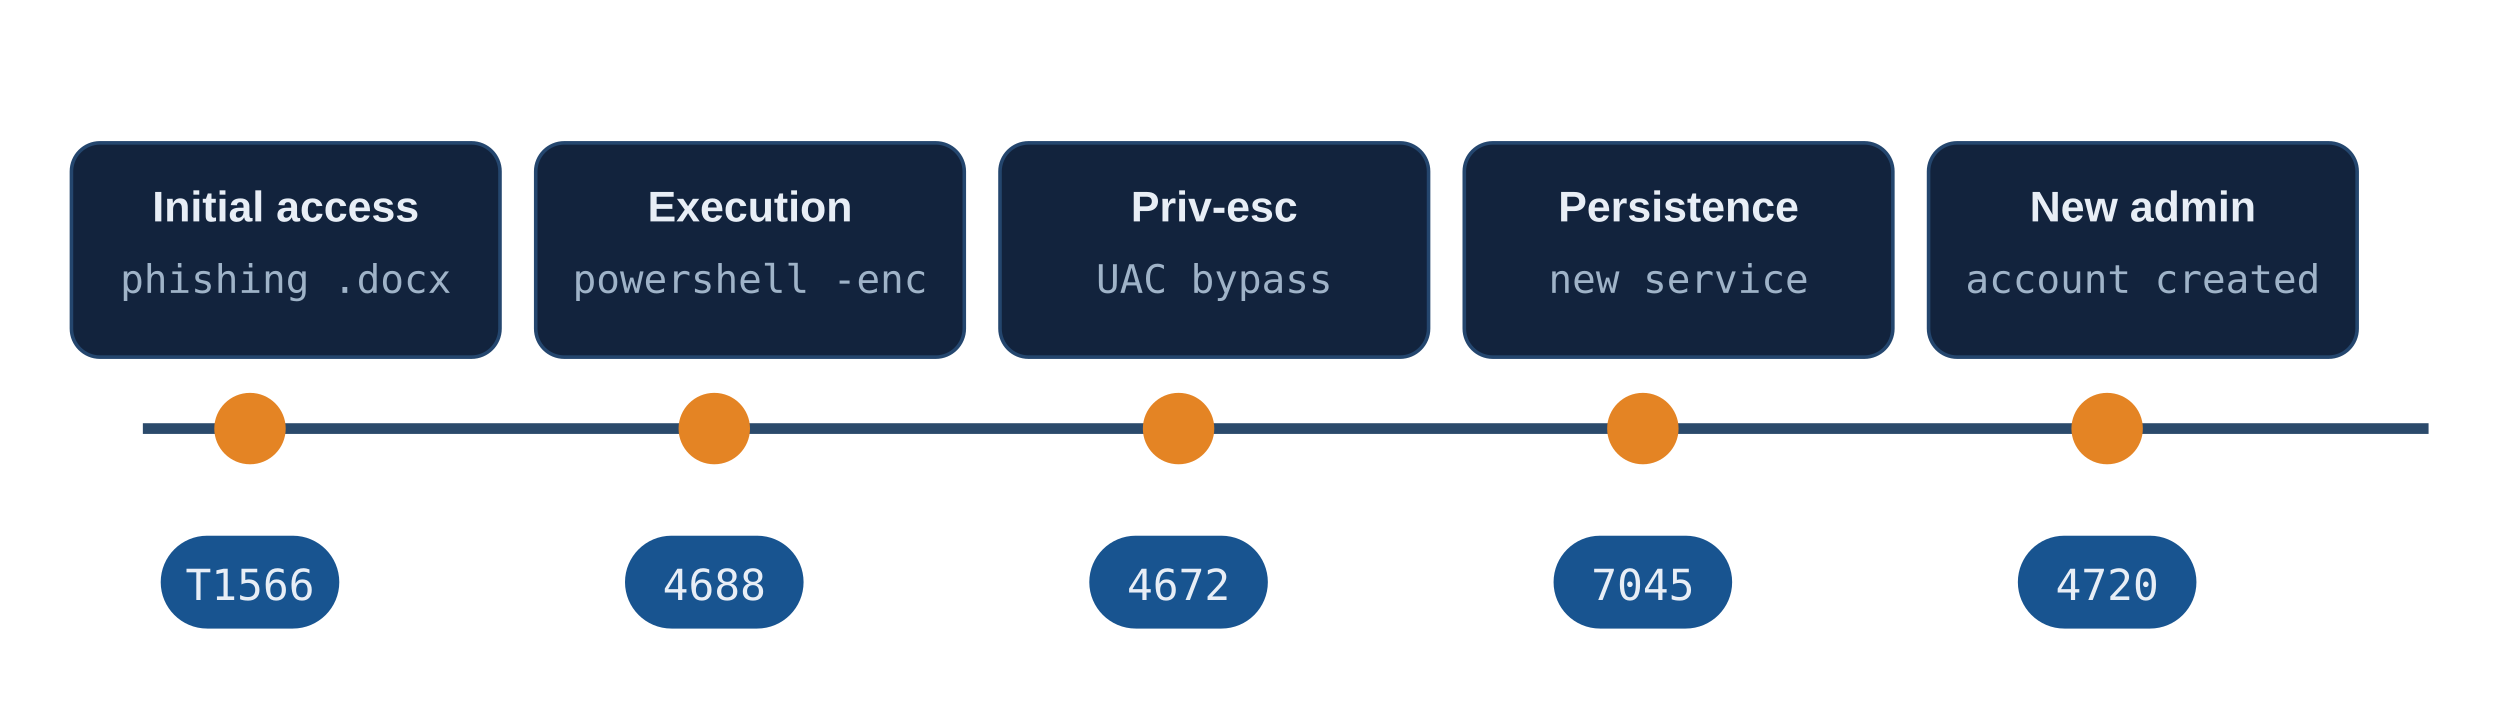
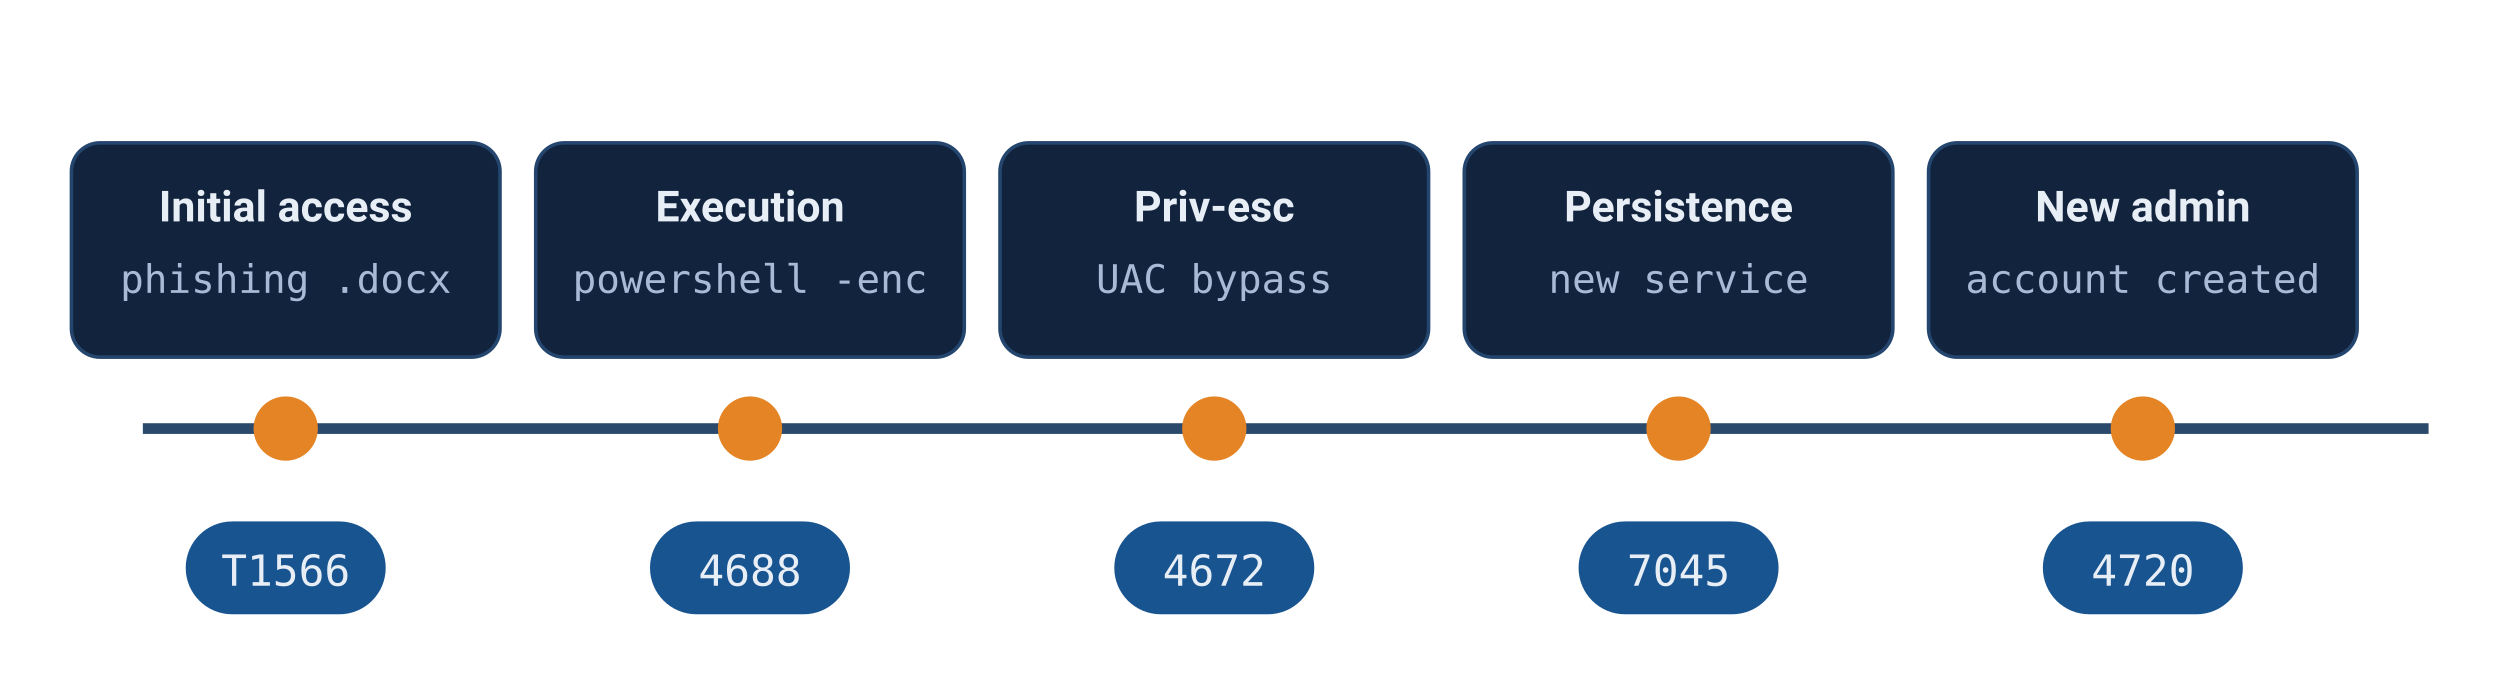
- <svg xmlns="http://www.w3.org/2000/svg" viewBox="0 0 700 200" role="img" aria-label="Attack chain mapped to Windows Event IDs">
-   <defs>
-     <style>
- .h{fill:#e8eef6;font-family:system-ui,Arial,sans-serif;font-weight:700}
- .m{fill:#9fb3c8;font-family:ui-monospace,Consolas,monospace}
- </style>
-   </defs>
+ <svg xmlns="http://www.w3.org/2000/svg" viewBox="0 0 700 190" role="img" aria-label="Attack chain mapped to Windows Event IDs">
  <line x1="40" y1="120" x2="680" y2="120" stroke="#2b4a6b" stroke-width="3" />
-   <circle cx="70" cy="120" r="10" fill="#E48424" />
  <rect x="20" y="40" width="120" height="60" rx="8" fill="#12233d" stroke="#24466e" />
-   <text class="h" x="80" y="62" text-anchor="middle" font-size="12">Initial access</text>
-   <text class="m" x="80" y="82" text-anchor="middle" font-size="11">phishing .docx</text>
-   <rect x="45" y="150" width="50" height="26" rx="13" fill="#185490" />
-   <text x="70" y="168" text-anchor="middle" font-size="12" fill="#e8eef6" font-family="ui-monospace,monospace">T1566</text>
-   <circle cx="200" cy="120" r="10" fill="#E48424" />
+   <text x="80" y="62" text-anchor="middle" font-size="12" font-weight="700" fill="#e8eef6" font-family="system-ui, 'Segoe UI', Roboto, Arial, sans-serif">Initial access</text>
+   <text x="80" y="82" text-anchor="middle" font-size="11" font-weight="400" fill="#a8bbd6" font-family="'Cascadia Code', Consolas, 'SF Mono', monospace">phishing .docx</text>
+   <circle cx="80" cy="120" r="9" fill="#E48424" />
+   <rect x="52" y="146" width="56" height="26" rx="13" fill="#185490" />
+   <text x="80" y="164" text-anchor="middle" font-size="12" font-weight="400" fill="#e8eef6" font-family="'Cascadia Code', Consolas, 'SF Mono', monospace">T1566</text>
  <rect x="150" y="40" width="120" height="60" rx="8" fill="#12233d" stroke="#24466e" />
-   <text class="h" x="210" y="62" text-anchor="middle" font-size="12">Execution</text>
-   <text class="m" x="210" y="82" text-anchor="middle" font-size="11">powershell -enc</text>
-   <rect x="175" y="150" width="50" height="26" rx="13" fill="#185490" />
-   <text x="200" y="168" text-anchor="middle" font-size="12" fill="#e8eef6" font-family="ui-monospace,monospace">4688</text>
-   <circle cx="330" cy="120" r="10" fill="#E48424" />
+   <text x="210" y="62" text-anchor="middle" font-size="12" font-weight="700" fill="#e8eef6" font-family="system-ui, 'Segoe UI', Roboto, Arial, sans-serif">Execution</text>
+   <text x="210" y="82" text-anchor="middle" font-size="11" font-weight="400" fill="#a8bbd6" font-family="'Cascadia Code', Consolas, 'SF Mono', monospace">powershell -enc</text>
+   <circle cx="210" cy="120" r="9" fill="#E48424" />
+   <rect x="182" y="146" width="56" height="26" rx="13" fill="#185490" />
+   <text x="210" y="164" text-anchor="middle" font-size="12" font-weight="400" fill="#e8eef6" font-family="'Cascadia Code', Consolas, 'SF Mono', monospace">4688</text>
  <rect x="280" y="40" width="120" height="60" rx="8" fill="#12233d" stroke="#24466e" />
-   <text class="h" x="340" y="62" text-anchor="middle" font-size="12">Priv-esc</text>
-   <text class="m" x="340" y="82" text-anchor="middle" font-size="11">UAC bypass</text>
-   <rect x="305" y="150" width="50" height="26" rx="13" fill="#185490" />
-   <text x="330" y="168" text-anchor="middle" font-size="12" fill="#e8eef6" font-family="ui-monospace,monospace">4672</text>
-   <circle cx="460" cy="120" r="10" fill="#E48424" />
+   <text x="340" y="62" text-anchor="middle" font-size="12" font-weight="700" fill="#e8eef6" font-family="system-ui, 'Segoe UI', Roboto, Arial, sans-serif">Priv-esc</text>
+   <text x="340" y="82" text-anchor="middle" font-size="11" font-weight="400" fill="#a8bbd6" font-family="'Cascadia Code', Consolas, 'SF Mono', monospace">UAC bypass</text>
+   <circle cx="340" cy="120" r="9" fill="#E48424" />
+   <rect x="312" y="146" width="56" height="26" rx="13" fill="#185490" />
+   <text x="340" y="164" text-anchor="middle" font-size="12" font-weight="400" fill="#e8eef6" font-family="'Cascadia Code', Consolas, 'SF Mono', monospace">4672</text>
  <rect x="410" y="40" width="120" height="60" rx="8" fill="#12233d" stroke="#24466e" />
-   <text class="h" x="470" y="62" text-anchor="middle" font-size="12">Persistence</text>
-   <text class="m" x="470" y="82" text-anchor="middle" font-size="11">new service</text>
-   <rect x="435" y="150" width="50" height="26" rx="13" fill="#185490" />
-   <text x="460" y="168" text-anchor="middle" font-size="12" fill="#e8eef6" font-family="ui-monospace,monospace">7045</text>
-   <circle cx="590" cy="120" r="10" fill="#E48424" />
+   <text x="470" y="62" text-anchor="middle" font-size="12" font-weight="700" fill="#e8eef6" font-family="system-ui, 'Segoe UI', Roboto, Arial, sans-serif">Persistence</text>
+   <text x="470" y="82" text-anchor="middle" font-size="11" font-weight="400" fill="#a8bbd6" font-family="'Cascadia Code', Consolas, 'SF Mono', monospace">new service</text>
+   <circle cx="470" cy="120" r="9" fill="#E48424" />
+   <rect x="442" y="146" width="56" height="26" rx="13" fill="#185490" />
+   <text x="470" y="164" text-anchor="middle" font-size="12" font-weight="400" fill="#e8eef6" font-family="'Cascadia Code', Consolas, 'SF Mono', monospace">7045</text>
  <rect x="540" y="40" width="120" height="60" rx="8" fill="#12233d" stroke="#24466e" />
-   <text class="h" x="600" y="62" text-anchor="middle" font-size="12">New admin</text>
-   <text class="m" x="600" y="82" text-anchor="middle" font-size="11">account created</text>
-   <rect x="565" y="150" width="50" height="26" rx="13" fill="#185490" />
-   <text x="590" y="168" text-anchor="middle" font-size="12" fill="#e8eef6" font-family="ui-monospace,monospace">4720</text>
+   <text x="600" y="62" text-anchor="middle" font-size="12" font-weight="700" fill="#e8eef6" font-family="system-ui, 'Segoe UI', Roboto, Arial, sans-serif">New admin</text>
+   <text x="600" y="82" text-anchor="middle" font-size="11" font-weight="400" fill="#a8bbd6" font-family="'Cascadia Code', Consolas, 'SF Mono', monospace">account created</text>
+   <circle cx="600" cy="120" r="9" fill="#E48424" />
+   <rect x="572" y="146" width="56" height="26" rx="13" fill="#185490" />
+   <text x="600" y="164" text-anchor="middle" font-size="12" font-weight="400" fill="#e8eef6" font-family="'Cascadia Code', Consolas, 'SF Mono', monospace">4720</text>
</svg>
